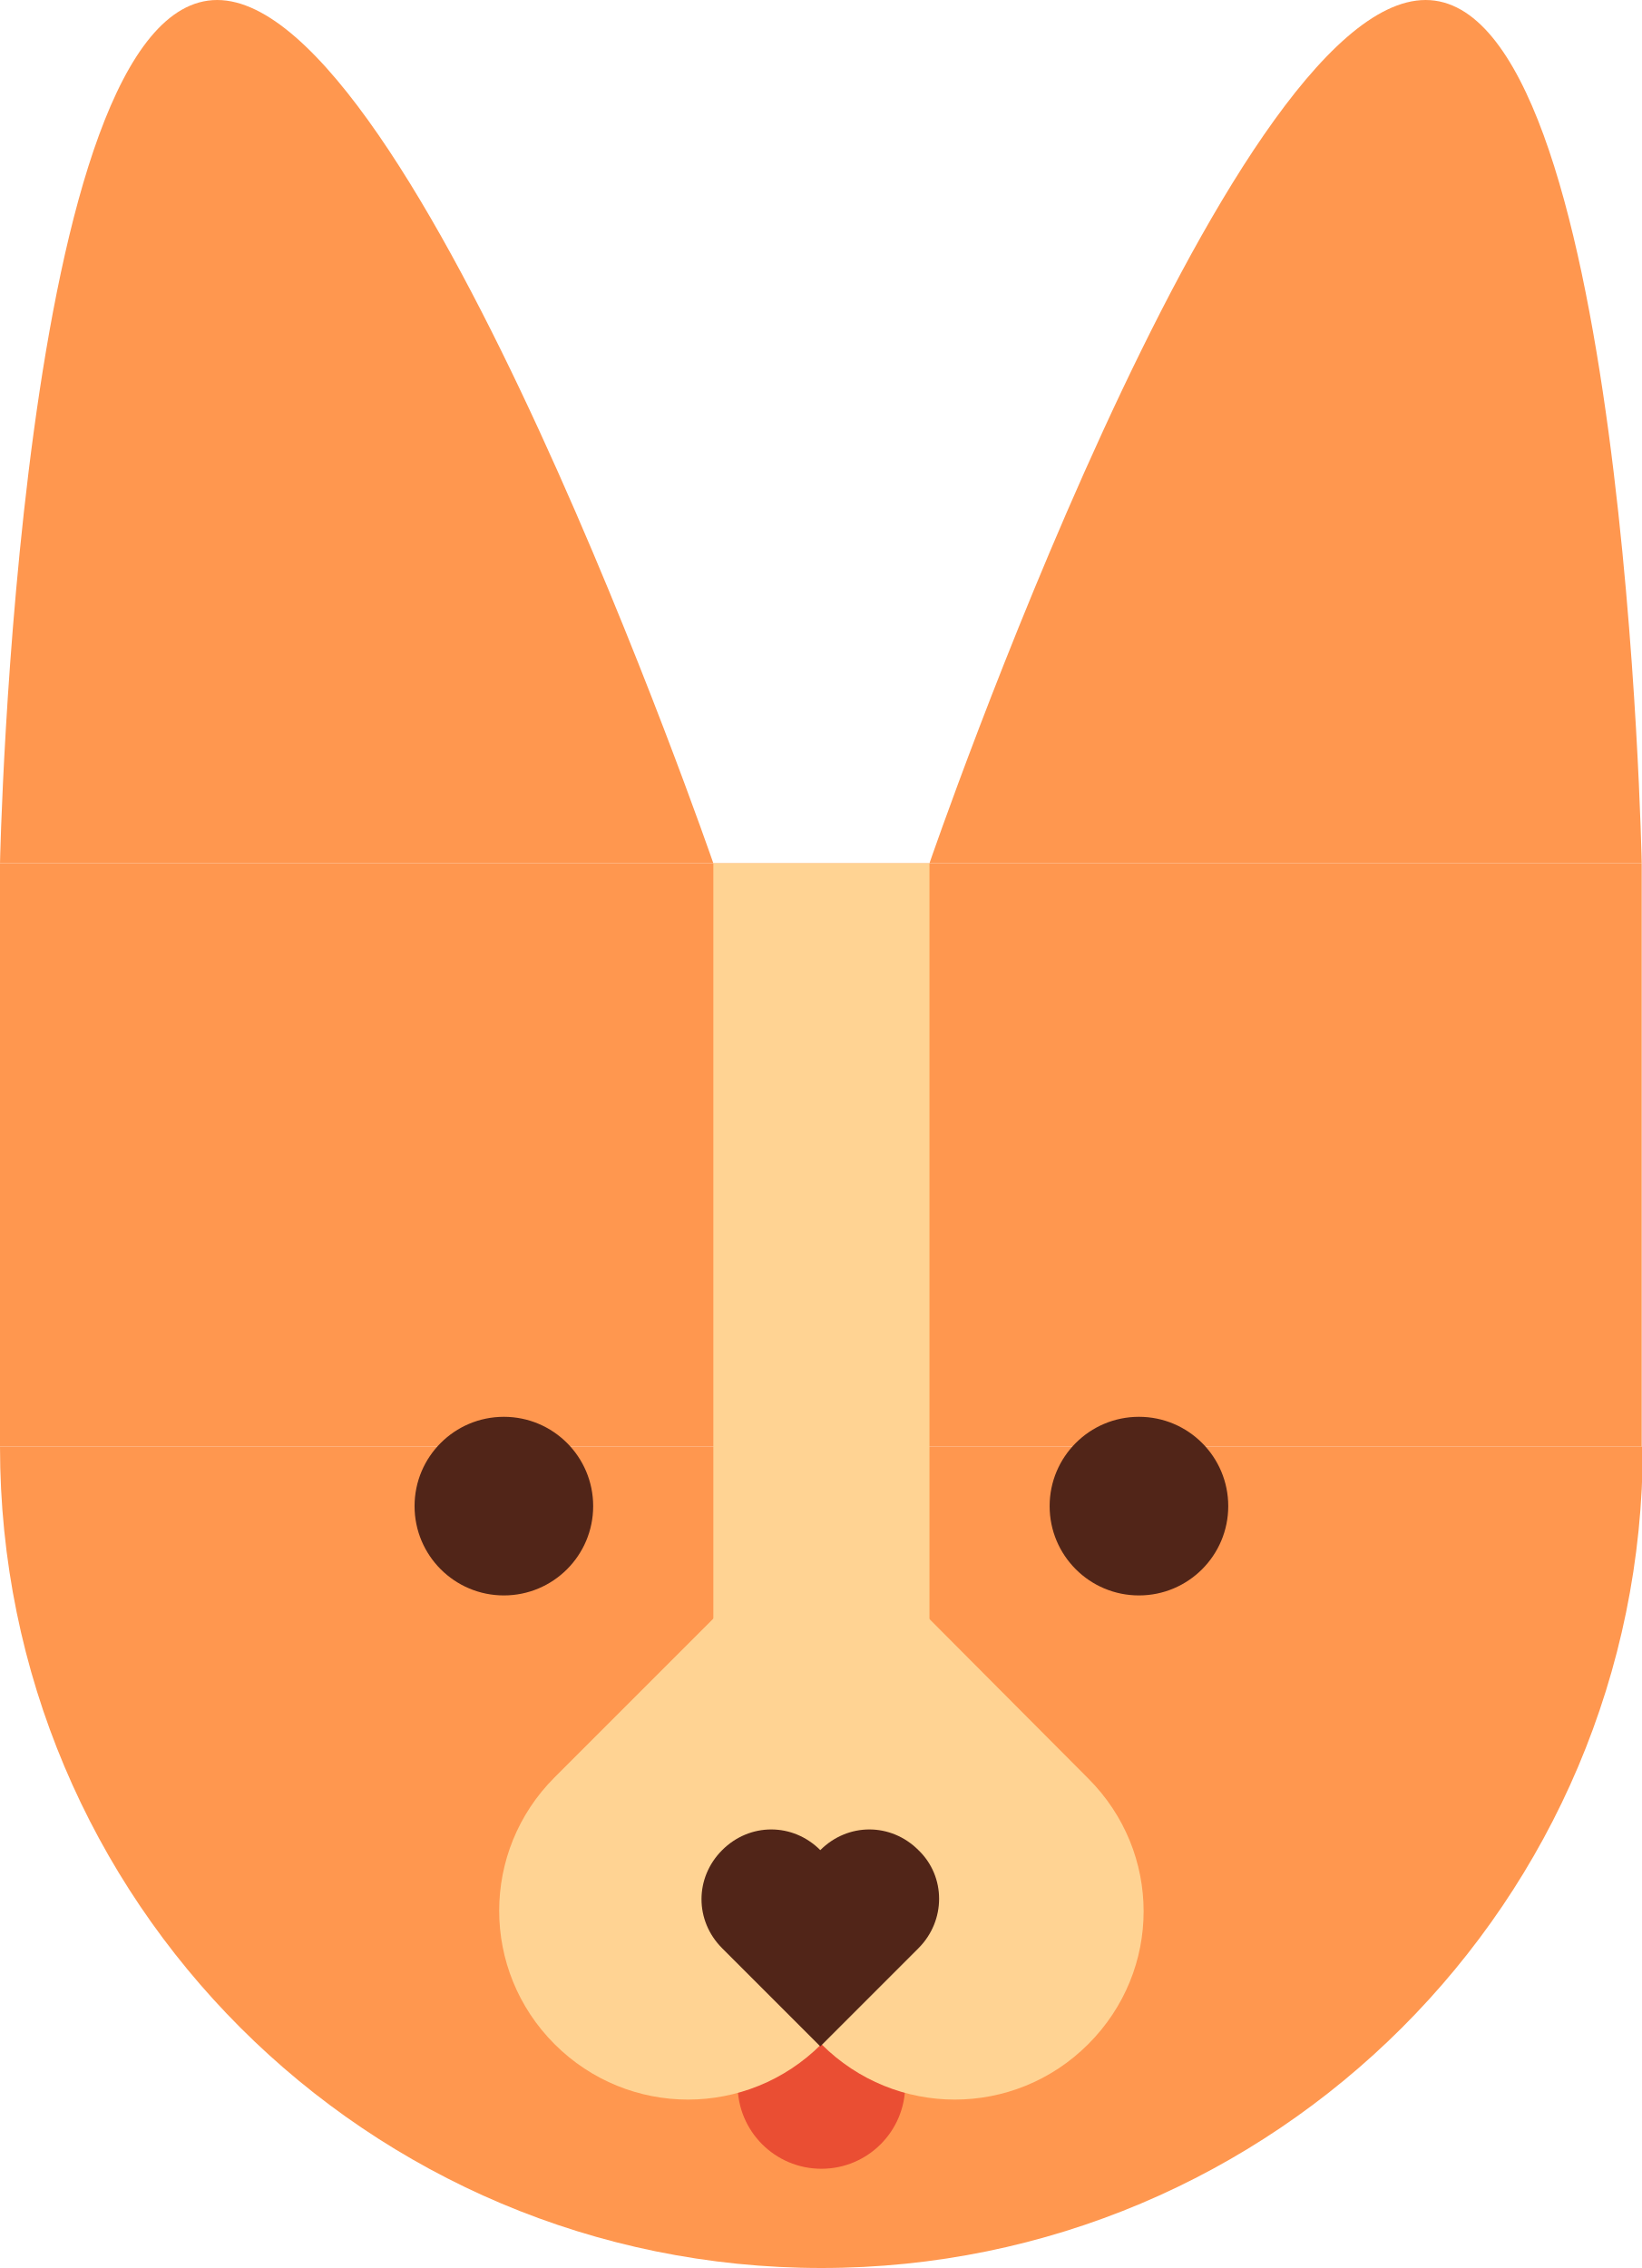
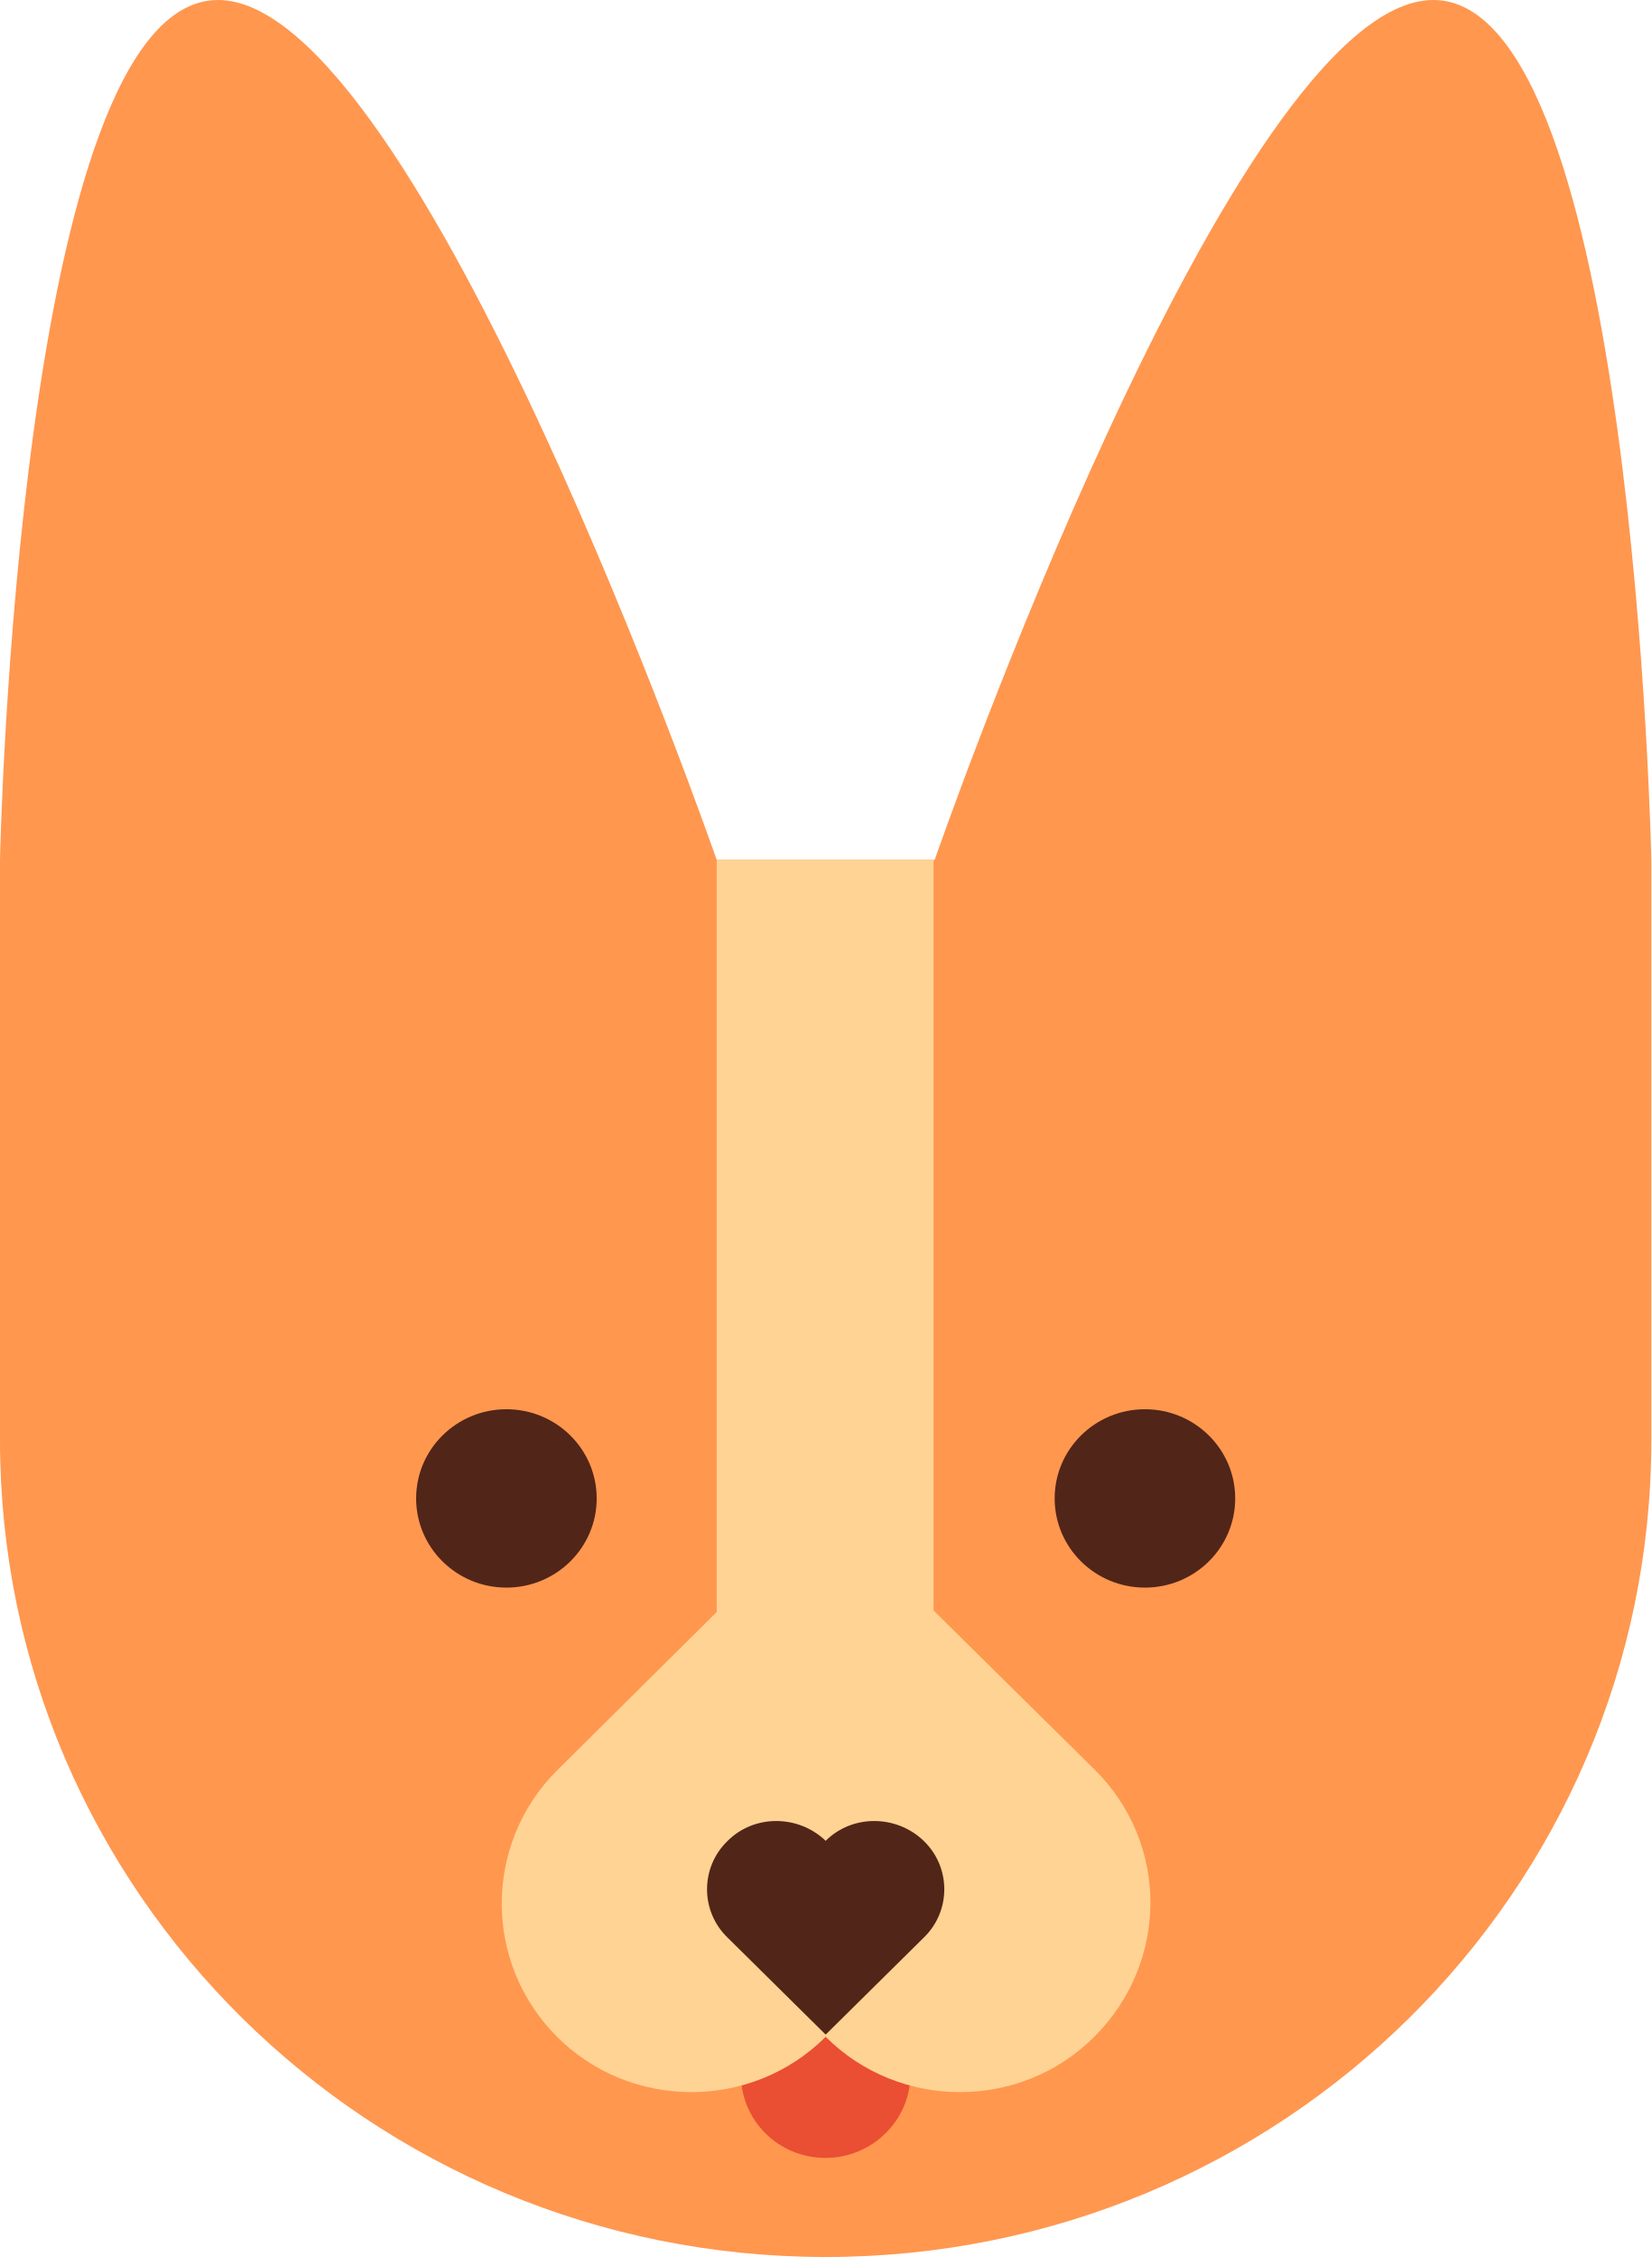
- <svg xmlns="http://www.w3.org/2000/svg" version="1.1" id="Layer_1" x="0px" y="0px" viewBox="0 0 148.9 205.7" enable-background="new 0 0 148.9 205.7" xml:space="preserve">
+ <svg xmlns="http://www.w3.org/2000/svg" version="1.1" id="Layer_1" x="0px" y="0px" viewBox="0 0 150 205" enable-background="new 0 0 150 205" xml:space="preserve">
  <g>
-     <path fill="#FF974F" d="M74.5,205.7c41.1,0,74.5-33.3,74.5-74.5H0C0,172.4,33.3,205.7,74.5,205.7z" />
-     <path fill="#EA4E33" d="M66.9,174.3v14.8c0,4.2,3.4,7.6,7.6,7.6c4.2,0,7.6-3.4,7.6-7.6v-14.8H66.9z" />
+     <path fill="#FF974F" d="M130.2,0C112,0,84.9,78.1,84.9,78.1H65.1C65.1,78.1,38,0,19.8,0C1.6,0,0,78.1,0,78.1v52.7   c0,41,33.6,74.2,75,74.2s75-33.2,75-74.2V78.1C150,78.1,148.4,0,130.2,0z" />
+     <path fill="#EA4E33" d="M67.3,173.7v14.7c0,4.2,3.4,7.6,7.7,7.6c4.2,0,7.7-3.4,7.7-7.6v-14.7H67.3z" />
    <g>
-       <path fill="#FF974F" d="M64.7,78.3H0C0,78.3,1.6,0,19.7,0C37.7,0,64.7,78.3,64.7,78.3z" />
-       <path fill="#FF974F" d="M148.9,78.3H84.3c0,0,26.9-78.3,45-78.3C147.4,0,148.9,78.3,148.9,78.3z" />
+       <ellipse fill="#512518" cx="46" cy="136.1" rx="8.2" ry="8.1" />
+       <ellipse fill="#512518" cx="104" cy="136.1" rx="8.2" ry="8.1" />
    </g>
-     <rect x="0" y="78.3" fill="#FF974F" width="148.9" height="52.9" />
-     <g>
-       <circle fill="#512518" cx="45.7" cy="136.6" r="8.1" />
-       <circle fill="#512518" cx="103.3" cy="136.6" r="8.1" />
-     </g>
-     <path fill="#FFD393" d="M98.7,161.3L74.5,137l-24.2,24.2c-6.7,6.7-6.7,17.5,0,24.2s17.5,6.7,24.2,0c6.7,6.7,17.5,6.7,24.2,0   S105.4,168,98.7,161.3z" />
-     <path fill="#512518" d="M83.3,167.8c-2.5-2.5-6.4-2.5-8.9,0c-2.5-2.5-6.4-2.5-8.9,0c-2.5,2.5-2.5,6.4,0,8.9l8.9,8.9l8.9-8.9   C85.8,174.2,85.8,170.2,83.3,167.8z" />
-     <rect x="64.7" y="78.3" fill="#FFD393" width="19.6" height="76.1" />
+     <path fill="#FFD393" d="M99.4,160.7L75,136.6l-24.4,24.2c-6.7,6.7-6.7,17.5,0,24.2c6.7,6.7,17.7,6.7,24.4,0   c6.7,6.7,17.7,6.7,24.4,0C106.2,178.2,106.2,167.4,99.4,160.7z" />
+     <path fill="#512518" d="M83.9,167.2c-2.5-2.4-6.5-2.4-8.9,0c-2.5-2.4-6.5-2.4-8.9,0c-2.5,2.4-2.5,6.4,0,8.8l8.9,8.8l8.9-8.8   C86.4,173.6,86.4,169.6,83.9,167.2z" />
+     <rect x="65.1" y="78.1" fill="#FFD393" width="19.7" height="75.9" />
  </g>
</svg>
